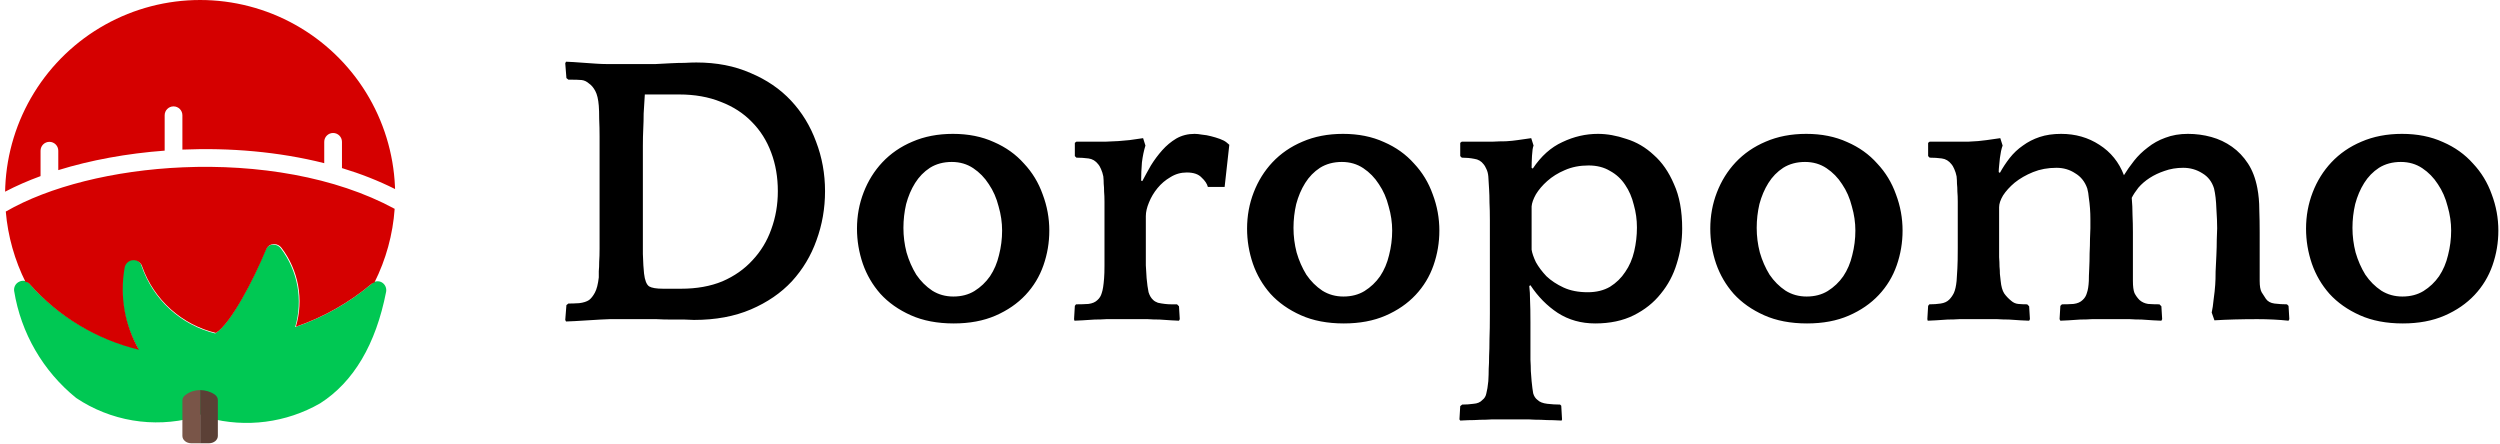
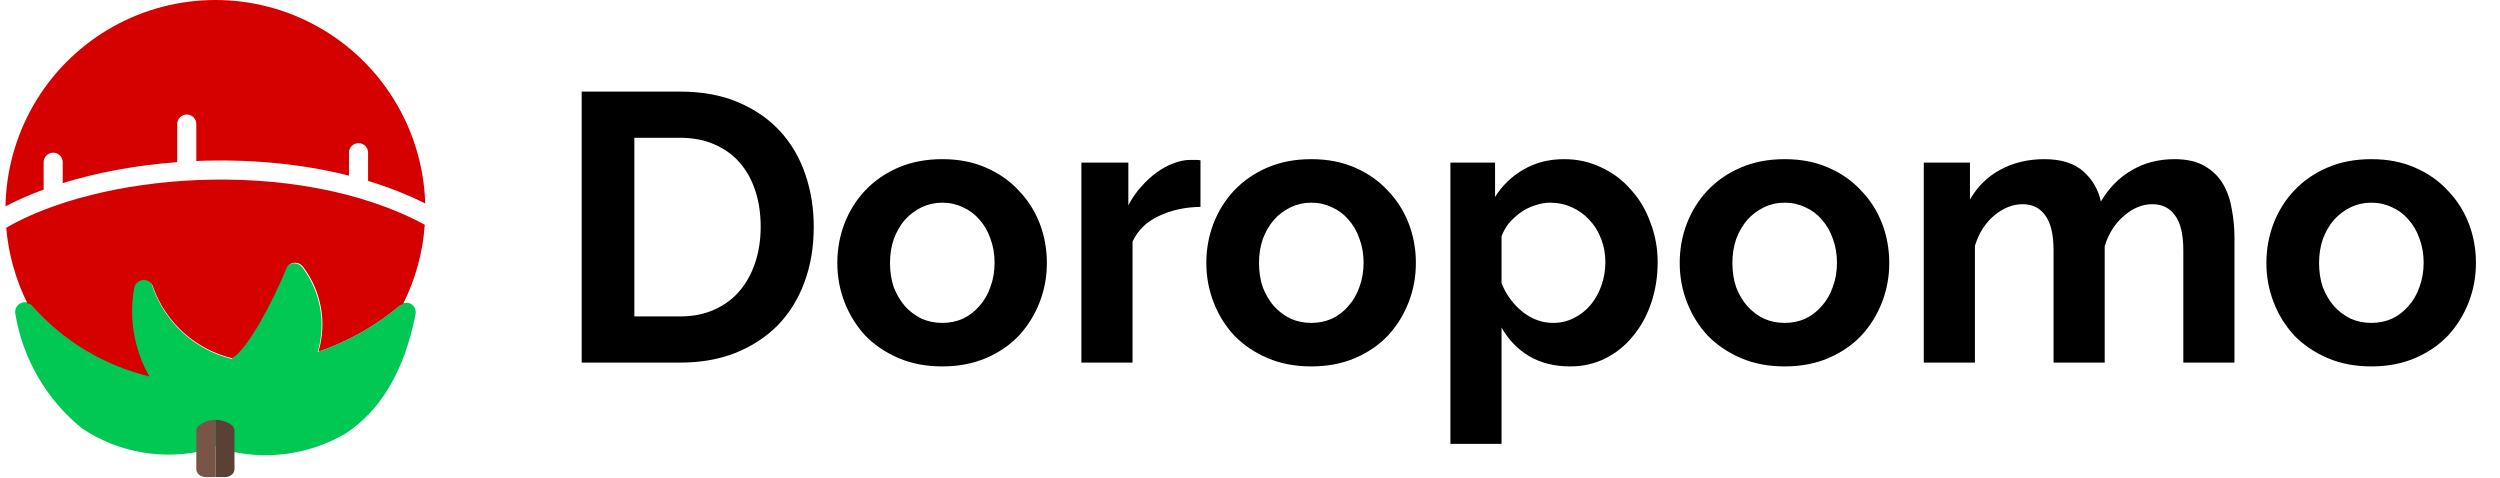
- <svg xmlns="http://www.w3.org/2000/svg" width="141" height="25" viewBox="0 0 141 25" fill="none">
-   <path d="M33.772 5.966C33.743 5.599 33.677 5.321 33.574 5.13C33.471 4.939 33.354 4.8 33.222 4.712C33.09 4.595 32.951 4.529 32.804 4.514C32.672 4.499 32.423 4.492 32.056 4.492L31.946 4.404L31.88 3.568L31.924 3.48C32.027 3.48 32.173 3.487 32.364 3.502C32.555 3.517 32.76 3.531 32.98 3.546C33.2 3.561 33.413 3.575 33.618 3.59C33.838 3.605 34.029 3.612 34.19 3.612H36.324C36.5 3.612 36.72 3.612 36.984 3.612C37.263 3.597 37.541 3.583 37.82 3.568C38.099 3.553 38.363 3.546 38.612 3.546C38.876 3.531 39.096 3.524 39.272 3.524C40.416 3.524 41.435 3.722 42.33 4.118C43.239 4.499 44.002 5.02 44.618 5.68C45.234 6.34 45.703 7.11 46.026 7.99C46.363 8.87 46.532 9.801 46.532 10.784C46.532 11.752 46.371 12.676 46.048 13.556C45.74 14.421 45.278 15.191 44.662 15.866C44.046 16.526 43.276 17.054 42.352 17.45C41.428 17.846 40.357 18.044 39.14 18.044C39.023 18.044 38.839 18.037 38.59 18.022C38.355 18.022 38.099 18.022 37.82 18.022C37.556 18.022 37.292 18.015 37.028 18C36.779 18 36.581 18 36.434 18H34.388C34.285 18 34.117 18.007 33.882 18.022C33.647 18.037 33.405 18.051 33.156 18.066C32.907 18.081 32.665 18.095 32.43 18.11C32.195 18.125 32.027 18.132 31.924 18.132L31.88 18.044L31.946 17.208L32.056 17.12C32.232 17.12 32.437 17.113 32.672 17.098C32.907 17.069 33.09 17.01 33.222 16.922C33.339 16.834 33.449 16.695 33.552 16.504C33.655 16.313 33.728 16.027 33.772 15.646C33.772 15.543 33.772 15.426 33.772 15.294C33.787 15.147 33.794 14.971 33.794 14.766C33.809 14.561 33.816 14.311 33.816 14.018C33.816 13.725 33.816 13.358 33.816 12.918V9.332C33.816 9.185 33.816 8.965 33.816 8.672C33.816 8.364 33.816 8.041 33.816 7.704C33.816 7.367 33.809 7.037 33.794 6.714C33.794 6.391 33.787 6.142 33.772 5.966ZM38.414 16.284C39.294 16.284 40.071 16.145 40.746 15.866C41.421 15.573 41.985 15.177 42.44 14.678C42.909 14.179 43.261 13.6 43.496 12.94C43.745 12.265 43.87 11.547 43.87 10.784C43.87 9.992 43.745 9.266 43.496 8.606C43.247 7.931 42.88 7.352 42.396 6.868C41.927 6.384 41.347 6.01 40.658 5.746C39.969 5.467 39.184 5.328 38.304 5.328H36.368C36.339 5.753 36.317 6.113 36.302 6.406C36.302 6.685 36.295 6.971 36.28 7.264C36.265 7.557 36.258 7.88 36.258 8.232C36.258 8.569 36.258 9.002 36.258 9.53V12.258C36.258 13.138 36.258 13.827 36.258 14.326C36.273 14.81 36.295 15.177 36.324 15.426C36.368 15.807 36.463 16.049 36.61 16.152C36.757 16.24 37.021 16.284 37.402 16.284H38.414ZM53.746 7.55C54.612 7.55 55.382 7.704 56.056 8.012C56.731 8.305 57.296 8.709 57.751 9.222C58.22 9.721 58.572 10.3 58.806 10.96C59.056 11.62 59.181 12.302 59.181 13.006C59.181 13.681 59.071 14.333 58.85 14.964C58.63 15.595 58.293 16.152 57.839 16.636C57.384 17.12 56.819 17.509 56.145 17.802C55.47 18.095 54.685 18.242 53.791 18.242C52.867 18.242 52.06 18.088 51.37 17.78C50.681 17.472 50.109 17.069 49.654 16.57C49.215 16.071 48.885 15.507 48.664 14.876C48.444 14.231 48.334 13.571 48.334 12.896C48.334 12.177 48.459 11.495 48.709 10.85C48.958 10.205 49.31 9.64 49.764 9.156C50.234 8.657 50.798 8.269 51.459 7.99C52.133 7.697 52.896 7.55 53.746 7.55ZM53.769 16.724C54.223 16.724 54.619 16.621 54.956 16.416C55.309 16.196 55.602 15.917 55.837 15.58C56.071 15.228 56.24 14.832 56.343 14.392C56.46 13.937 56.519 13.475 56.519 13.006C56.519 12.551 56.453 12.097 56.321 11.642C56.203 11.173 56.02 10.755 55.77 10.388C55.536 10.021 55.242 9.721 54.891 9.486C54.538 9.251 54.135 9.134 53.681 9.134C53.211 9.134 52.8 9.244 52.449 9.464C52.111 9.684 51.833 9.97 51.612 10.322C51.392 10.674 51.224 11.07 51.106 11.51C51.004 11.95 50.953 12.397 50.953 12.852C50.953 13.321 51.011 13.783 51.129 14.238C51.261 14.693 51.444 15.111 51.678 15.492C51.928 15.859 52.228 16.159 52.581 16.394C52.932 16.614 53.328 16.724 53.769 16.724ZM64.427 10.212C64.574 9.933 64.735 9.64 64.911 9.332C65.102 9.024 65.314 8.738 65.549 8.474C65.784 8.21 66.048 7.99 66.341 7.814C66.649 7.638 66.994 7.55 67.375 7.55C67.492 7.55 67.632 7.565 67.793 7.594C67.969 7.609 68.138 7.638 68.299 7.682C68.475 7.726 68.644 7.777 68.805 7.836C68.966 7.895 69.091 7.961 69.179 8.034L69.333 8.166L69.069 10.542H68.123C68.079 10.366 67.962 10.19 67.771 10.014C67.595 9.823 67.316 9.728 66.935 9.728C66.598 9.728 66.29 9.816 66.011 9.992C65.732 10.153 65.49 10.359 65.285 10.608C65.08 10.857 64.918 11.129 64.801 11.422C64.684 11.701 64.625 11.957 64.625 12.192V13.71C64.625 14.267 64.625 14.685 64.625 14.964C64.64 15.243 64.654 15.485 64.669 15.69C64.698 16.013 64.735 16.277 64.779 16.482C64.838 16.673 64.926 16.819 65.043 16.922C65.102 16.981 65.19 17.032 65.307 17.076C65.439 17.105 65.571 17.127 65.703 17.142C65.835 17.157 65.96 17.164 66.077 17.164C66.209 17.164 66.312 17.164 66.385 17.164L66.495 17.274L66.539 18L66.495 18.088C66.407 18.088 66.26 18.081 66.055 18.066C65.85 18.051 65.63 18.037 65.395 18.022C65.16 18.022 64.94 18.015 64.735 18C64.53 18 64.383 18 64.295 18H62.887C62.784 18 62.623 18 62.403 18C62.198 18.015 61.978 18.022 61.743 18.022C61.508 18.037 61.281 18.051 61.061 18.066C60.856 18.081 60.702 18.088 60.599 18.088L60.577 18L60.621 17.252L60.687 17.164C60.936 17.164 61.171 17.157 61.391 17.142C61.611 17.113 61.78 17.039 61.897 16.922C62.014 16.819 62.095 16.687 62.139 16.526C62.198 16.365 62.242 16.086 62.271 15.69C62.286 15.514 62.293 15.279 62.293 14.986C62.293 14.693 62.293 14.282 62.293 13.754V12.148C62.293 11.84 62.293 11.583 62.293 11.378C62.293 11.158 62.286 10.967 62.271 10.806C62.271 10.645 62.264 10.498 62.249 10.366C62.249 10.234 62.242 10.095 62.227 9.948C62.198 9.801 62.154 9.662 62.095 9.53C62.036 9.398 61.985 9.31 61.941 9.266C61.794 9.075 61.611 8.965 61.391 8.936C61.171 8.907 60.944 8.892 60.709 8.892L60.621 8.804V8.056L60.709 7.99H61.105C61.428 7.99 61.846 7.99 62.359 7.99C62.872 7.975 63.32 7.946 63.701 7.902L64.471 7.792L64.603 8.21C64.515 8.489 64.449 8.804 64.405 9.156C64.376 9.508 64.361 9.853 64.361 10.19L64.427 10.212ZM75.746 7.55C76.612 7.55 77.382 7.704 78.056 8.012C78.731 8.305 79.296 8.709 79.751 9.222C80.22 9.721 80.572 10.3 80.806 10.96C81.056 11.62 81.18 12.302 81.18 13.006C81.18 13.681 81.07 14.333 80.85 14.964C80.63 15.595 80.293 16.152 79.838 16.636C79.384 17.12 78.819 17.509 78.144 17.802C77.47 18.095 76.685 18.242 75.79 18.242C74.867 18.242 74.06 18.088 73.371 17.78C72.681 17.472 72.109 17.069 71.654 16.57C71.215 16.071 70.885 15.507 70.665 14.876C70.445 14.231 70.335 13.571 70.335 12.896C70.335 12.177 70.459 11.495 70.709 10.85C70.958 10.205 71.31 9.64 71.764 9.156C72.234 8.657 72.799 8.269 73.459 7.99C74.133 7.697 74.896 7.55 75.746 7.55ZM75.769 16.724C76.223 16.724 76.619 16.621 76.957 16.416C77.308 16.196 77.602 15.917 77.837 15.58C78.071 15.228 78.24 14.832 78.343 14.392C78.46 13.937 78.519 13.475 78.519 13.006C78.519 12.551 78.453 12.097 78.32 11.642C78.203 11.173 78.02 10.755 77.77 10.388C77.536 10.021 77.243 9.721 76.891 9.486C76.538 9.251 76.135 9.134 75.68 9.134C75.211 9.134 74.8 9.244 74.448 9.464C74.111 9.684 73.832 9.97 73.612 10.322C73.392 10.674 73.224 11.07 73.106 11.51C73.004 11.95 72.953 12.397 72.953 12.852C72.953 13.321 73.011 13.783 73.129 14.238C73.26 14.693 73.444 15.111 73.678 15.492C73.928 15.859 74.228 16.159 74.581 16.394C74.933 16.614 75.329 16.724 75.769 16.724ZM86.449 9.508C86.918 8.804 87.476 8.305 88.121 8.012C88.766 7.704 89.434 7.55 90.123 7.55C90.636 7.55 91.172 7.645 91.729 7.836C92.301 8.012 92.814 8.313 93.269 8.738C93.738 9.149 94.12 9.699 94.413 10.388C94.721 11.063 94.875 11.899 94.875 12.896C94.875 13.571 94.772 14.231 94.567 14.876C94.376 15.507 94.076 16.071 93.665 16.57C93.269 17.069 92.763 17.472 92.147 17.78C91.531 18.088 90.805 18.242 89.969 18.242C89.177 18.242 88.473 18.044 87.857 17.648C87.256 17.252 86.742 16.731 86.317 16.086L86.251 16.13C86.28 16.379 86.295 16.651 86.295 16.944C86.31 17.223 86.317 17.633 86.317 18.176C86.317 18.66 86.317 19.071 86.317 19.408C86.317 19.745 86.317 20.039 86.317 20.288C86.332 20.537 86.339 20.75 86.339 20.926C86.354 21.117 86.368 21.307 86.383 21.498C86.412 21.791 86.442 22.019 86.471 22.18C86.515 22.341 86.596 22.466 86.713 22.554C86.83 22.671 87.014 22.745 87.263 22.774C87.512 22.803 87.754 22.818 87.989 22.818L88.055 22.884L88.099 23.654L88.077 23.72C87.974 23.72 87.813 23.713 87.593 23.698C87.373 23.698 87.146 23.691 86.911 23.676C86.676 23.676 86.449 23.669 86.229 23.654C86.009 23.654 85.848 23.654 85.745 23.654H84.601C84.498 23.654 84.344 23.654 84.139 23.654C83.934 23.669 83.714 23.676 83.479 23.676C83.244 23.691 83.024 23.698 82.819 23.698C82.614 23.713 82.46 23.72 82.357 23.72L82.313 23.654L82.357 22.906L82.467 22.818C82.687 22.818 82.9 22.803 83.105 22.774C83.325 22.759 83.494 22.686 83.611 22.554C83.728 22.466 83.802 22.341 83.831 22.18C83.875 22.019 83.912 21.791 83.941 21.498C83.956 21.249 83.963 21.014 83.963 20.794C83.978 20.589 83.985 20.354 83.985 20.09C84 19.826 84.007 19.503 84.007 19.122C84.022 18.755 84.029 18.271 84.029 17.67V13.908C84.029 13.307 84.029 12.815 84.029 12.434C84.029 12.038 84.022 11.701 84.007 11.422C84.007 11.143 84 10.894 83.985 10.674C83.97 10.454 83.956 10.212 83.941 9.948C83.926 9.787 83.89 9.647 83.831 9.53C83.772 9.398 83.721 9.31 83.677 9.266C83.545 9.09 83.369 8.987 83.149 8.958C82.929 8.914 82.694 8.892 82.445 8.892L82.357 8.804V8.056L82.445 7.99H82.841C83.017 7.99 83.222 7.99 83.457 7.99C83.692 7.99 83.934 7.99 84.183 7.99C84.447 7.975 84.696 7.968 84.931 7.968C85.18 7.953 85.4 7.931 85.591 7.902L86.361 7.792L86.493 8.21C86.449 8.313 86.42 8.503 86.405 8.782C86.39 9.046 86.383 9.273 86.383 9.464L86.449 9.508ZM92.323 12.83C92.323 12.39 92.264 11.965 92.147 11.554C92.044 11.129 91.883 10.755 91.663 10.432C91.443 10.095 91.157 9.831 90.805 9.64C90.468 9.435 90.064 9.332 89.595 9.332C89.096 9.332 88.649 9.42 88.253 9.596C87.872 9.757 87.542 9.963 87.263 10.212C86.999 10.447 86.786 10.696 86.625 10.96C86.478 11.224 86.398 11.451 86.383 11.642V14.084C86.412 14.275 86.493 14.509 86.625 14.788C86.772 15.052 86.97 15.316 87.219 15.58C87.483 15.829 87.806 16.042 88.187 16.218C88.568 16.394 89.023 16.482 89.551 16.482C90.035 16.482 90.453 16.379 90.805 16.174C91.157 15.954 91.443 15.675 91.663 15.338C91.898 15.001 92.066 14.612 92.169 14.172C92.272 13.732 92.323 13.285 92.323 12.83ZM101.871 7.55C102.737 7.55 103.507 7.704 104.181 8.012C104.856 8.305 105.421 8.709 105.875 9.222C106.345 9.721 106.697 10.3 106.931 10.96C107.181 11.62 107.305 12.302 107.305 13.006C107.305 13.681 107.195 14.333 106.975 14.964C106.755 15.595 106.418 16.152 105.963 16.636C105.509 17.12 104.944 17.509 104.269 17.802C103.595 18.095 102.81 18.242 101.915 18.242C100.991 18.242 100.185 18.088 99.496 17.78C98.806 17.472 98.234 17.069 97.779 16.57C97.34 16.071 97.01 15.507 96.79 14.876C96.57 14.231 96.46 13.571 96.46 12.896C96.46 12.177 96.584 11.495 96.834 10.85C97.083 10.205 97.435 9.64 97.889 9.156C98.359 8.657 98.924 8.269 99.584 7.99C100.258 7.697 101.021 7.55 101.871 7.55ZM101.893 16.724C102.348 16.724 102.744 16.621 103.081 16.416C103.433 16.196 103.727 15.917 103.961 15.58C104.196 15.228 104.365 14.832 104.467 14.392C104.585 13.937 104.643 13.475 104.643 13.006C104.643 12.551 104.577 12.097 104.445 11.642C104.328 11.173 104.145 10.755 103.895 10.388C103.661 10.021 103.367 9.721 103.015 9.486C102.663 9.251 102.26 9.134 101.805 9.134C101.336 9.134 100.925 9.244 100.573 9.464C100.236 9.684 99.957 9.97 99.737 10.322C99.517 10.674 99.349 11.07 99.231 11.51C99.129 11.95 99.078 12.397 99.078 12.852C99.078 13.321 99.136 13.783 99.254 14.238C99.385 14.693 99.569 15.111 99.803 15.492C100.053 15.859 100.353 16.159 100.705 16.394C101.057 16.614 101.453 16.724 101.893 16.724ZM108.746 8.056L108.834 7.99H109.934C110.271 7.99 110.631 7.99 111.012 7.99C111.408 7.975 111.753 7.946 112.046 7.902L112.816 7.792L112.948 8.21C112.919 8.283 112.889 8.386 112.86 8.518C112.845 8.635 112.823 8.767 112.794 8.914C112.779 9.061 112.765 9.207 112.75 9.354C112.735 9.486 112.728 9.603 112.728 9.706L112.794 9.75C112.955 9.457 113.139 9.178 113.344 8.914C113.564 8.635 113.813 8.401 114.092 8.21C114.371 8.005 114.686 7.843 115.038 7.726C115.39 7.609 115.793 7.55 116.248 7.55C117.055 7.55 117.773 7.755 118.404 8.166C119.049 8.577 119.511 9.149 119.79 9.882C119.951 9.618 120.142 9.347 120.362 9.068C120.582 8.789 120.839 8.54 121.132 8.32C121.425 8.085 121.755 7.902 122.122 7.77C122.503 7.623 122.929 7.55 123.398 7.55C123.853 7.55 124.293 7.609 124.718 7.726C125.143 7.843 125.532 8.027 125.884 8.276C126.236 8.525 126.537 8.841 126.786 9.222C127.035 9.603 127.211 10.065 127.314 10.608C127.387 10.989 127.424 11.393 127.424 11.818C127.439 12.243 127.446 12.669 127.446 13.094V15.844C127.446 16.137 127.483 16.35 127.556 16.482C127.644 16.614 127.725 16.739 127.798 16.856C127.901 17.003 128.062 17.091 128.282 17.12C128.517 17.149 128.751 17.164 128.986 17.164L129.074 17.252L129.118 18L129.074 18.088C128.81 18.059 128.524 18.037 128.216 18.022C127.908 18.007 127.607 18 127.314 18C126.419 18 125.613 18.022 124.894 18.066L124.74 17.626C124.784 17.435 124.821 17.186 124.85 16.878C124.894 16.57 124.923 16.299 124.938 16.064C124.953 15.873 124.96 15.624 124.96 15.316C124.975 15.008 124.989 14.7 125.004 14.392C125.019 14.069 125.026 13.776 125.026 13.512C125.041 13.233 125.048 13.021 125.048 12.874C125.048 12.581 125.033 12.214 125.004 11.774C124.989 11.319 124.945 10.938 124.872 10.63C124.755 10.249 124.535 9.963 124.212 9.772C123.889 9.567 123.53 9.464 123.134 9.464C122.753 9.464 122.401 9.523 122.078 9.64C121.77 9.743 121.491 9.875 121.242 10.036C120.993 10.197 120.78 10.381 120.604 10.586C120.443 10.791 120.318 10.982 120.23 11.158C120.259 11.481 120.274 11.803 120.274 12.126C120.289 12.449 120.296 12.771 120.296 13.094V15.844C120.296 16.152 120.325 16.379 120.384 16.526C120.457 16.673 120.553 16.805 120.67 16.922C120.802 17.039 120.963 17.113 121.154 17.142C121.359 17.157 121.572 17.164 121.792 17.164L121.902 17.274L121.946 18L121.902 18.088C121.799 18.088 121.645 18.081 121.44 18.066C121.235 18.051 121.015 18.037 120.78 18.022C120.545 18.022 120.325 18.015 120.12 18C119.915 18 119.761 18 119.658 18H118.47C118.367 18 118.206 18 117.986 18C117.781 18.015 117.561 18.022 117.326 18.022C117.106 18.037 116.886 18.051 116.666 18.066C116.461 18.081 116.307 18.088 116.204 18.088L116.16 18L116.204 17.252L116.292 17.164C116.527 17.164 116.747 17.157 116.952 17.142C117.172 17.113 117.341 17.039 117.458 16.922C117.575 16.819 117.656 16.687 117.7 16.526C117.759 16.365 117.795 16.137 117.81 15.844C117.81 15.668 117.817 15.441 117.832 15.162C117.847 14.869 117.854 14.575 117.854 14.282C117.869 13.989 117.876 13.717 117.876 13.468C117.891 13.204 117.898 13.006 117.898 12.874C117.898 12.727 117.898 12.559 117.898 12.368C117.898 12.163 117.891 11.957 117.876 11.752C117.861 11.547 117.839 11.349 117.81 11.158C117.795 10.967 117.766 10.791 117.722 10.63C117.59 10.249 117.363 9.963 117.04 9.772C116.732 9.567 116.38 9.464 115.984 9.464C115.5 9.464 115.06 9.545 114.664 9.706C114.268 9.867 113.923 10.065 113.63 10.3C113.351 10.535 113.131 10.777 112.97 11.026C112.823 11.275 112.75 11.495 112.75 11.686V13.71C112.75 14.033 112.75 14.297 112.75 14.502C112.765 14.707 112.772 14.883 112.772 15.03C112.787 15.177 112.794 15.316 112.794 15.448C112.809 15.565 112.823 15.697 112.838 15.844C112.867 16.152 112.933 16.387 113.036 16.548C113.139 16.695 113.271 16.834 113.432 16.966C113.549 17.069 113.681 17.127 113.828 17.142C113.989 17.157 114.158 17.164 114.334 17.164L114.444 17.274L114.488 18L114.444 18.088C114.341 18.088 114.18 18.081 113.96 18.066C113.755 18.051 113.535 18.037 113.3 18.022C113.08 18.022 112.86 18.015 112.64 18C112.435 18 112.281 18 112.178 18H110.99C110.887 18 110.726 18 110.506 18C110.301 18.015 110.081 18.022 109.846 18.022C109.626 18.037 109.406 18.051 109.186 18.066C108.981 18.081 108.827 18.088 108.724 18.088L108.702 18L108.746 17.252L108.812 17.164C109.047 17.164 109.259 17.149 109.45 17.12C109.655 17.091 109.817 17.017 109.934 16.9C110.037 16.797 110.125 16.673 110.198 16.526C110.271 16.365 110.323 16.137 110.352 15.844C110.367 15.609 110.381 15.375 110.396 15.14C110.411 14.891 110.418 14.502 110.418 13.974V12.148C110.418 11.84 110.418 11.583 110.418 11.378C110.418 11.158 110.411 10.967 110.396 10.806C110.396 10.645 110.389 10.498 110.374 10.366C110.374 10.234 110.367 10.095 110.352 9.948C110.323 9.801 110.279 9.662 110.22 9.53C110.161 9.398 110.11 9.31 110.066 9.266C109.919 9.075 109.736 8.965 109.516 8.936C109.296 8.907 109.069 8.892 108.834 8.892L108.746 8.804V8.056ZM135.473 7.55C136.338 7.55 137.108 7.704 137.783 8.012C138.458 8.305 139.022 8.709 139.477 9.222C139.946 9.721 140.298 10.3 140.533 10.96C140.782 11.62 140.907 12.302 140.907 13.006C140.907 13.681 140.797 14.333 140.577 14.964C140.357 15.595 140.02 16.152 139.565 16.636C139.11 17.12 138.546 17.509 137.871 17.802C137.196 18.095 136.412 18.242 135.517 18.242C134.593 18.242 133.786 18.088 133.097 17.78C132.408 17.472 131.836 17.069 131.381 16.57C130.941 16.071 130.611 15.507 130.391 14.876C130.171 14.231 130.061 13.571 130.061 12.896C130.061 12.177 130.186 11.495 130.435 10.85C130.684 10.205 131.036 9.64 131.491 9.156C131.96 8.657 132.525 8.269 133.185 7.99C133.86 7.697 134.622 7.55 135.473 7.55ZM135.495 16.724C135.95 16.724 136.346 16.621 136.683 16.416C137.035 16.196 137.328 15.917 137.563 15.58C137.798 15.228 137.966 14.832 138.069 14.392C138.186 13.937 138.245 13.475 138.245 13.006C138.245 12.551 138.179 12.097 138.047 11.642C137.93 11.173 137.746 10.755 137.497 10.388C137.262 10.021 136.969 9.721 136.617 9.486C136.265 9.251 135.862 9.134 135.407 9.134C134.938 9.134 134.527 9.244 134.175 9.464C133.838 9.684 133.559 9.97 133.339 10.322C133.119 10.674 132.95 11.07 132.833 11.51C132.73 11.95 132.679 12.397 132.679 12.852C132.679 13.321 132.738 13.783 132.855 14.238C132.987 14.693 133.17 15.111 133.405 15.492C133.654 15.859 133.955 16.159 134.307 16.394C134.659 16.614 135.055 16.724 135.495 16.724Z" fill="black" />
+ <svg xmlns="http://www.w3.org/2000/svg" width="131" height="25" viewBox="0 0 131 25" fill="none">
+   <path d="M30.48 19V4.8H35.64C36.8 4.8 37.813 4.987 38.68 5.36C39.56 5.733 40.293 6.24 40.88 6.88C41.467 7.52 41.907 8.273 42.2 9.14C42.493 9.993 42.64 10.907 42.64 11.88C42.64 12.96 42.473 13.94 42.14 14.82C41.82 15.687 41.353 16.433 40.74 17.06C40.127 17.673 39.387 18.153 38.52 18.5C37.667 18.833 36.707 19 35.64 19H30.48ZM39.86 11.88C39.86 11.2 39.767 10.573 39.58 10C39.393 9.427 39.12 8.933 38.76 8.52C38.4 8.107 37.953 7.787 37.42 7.56C36.9 7.333 36.307 7.22 35.64 7.22H33.24V16.58H35.64C36.32 16.58 36.92 16.46 37.44 16.22C37.973 15.98 38.413 15.653 38.76 15.24C39.12 14.813 39.393 14.313 39.58 13.74C39.767 13.167 39.86 12.547 39.86 11.88ZM49.376 19.2C48.523 19.2 47.756 19.053 47.076 18.76C46.396 18.467 45.816 18.073 45.336 17.58C44.87 17.073 44.51 16.493 44.256 15.84C44.003 15.187 43.876 14.5 43.876 13.78C43.876 13.047 44.003 12.353 44.256 11.7C44.51 11.047 44.87 10.473 45.336 9.98C45.816 9.473 46.396 9.073 47.076 8.78C47.756 8.487 48.523 8.34 49.376 8.34C50.23 8.34 50.99 8.487 51.656 8.78C52.336 9.073 52.91 9.473 53.376 9.98C53.856 10.473 54.223 11.047 54.476 11.7C54.73 12.353 54.856 13.047 54.856 13.78C54.856 14.5 54.73 15.187 54.476 15.84C54.223 16.493 53.863 17.073 53.396 17.58C52.93 18.073 52.356 18.467 51.676 18.76C50.996 19.053 50.23 19.2 49.376 19.2ZM46.636 13.78C46.636 14.247 46.703 14.673 46.836 15.06C46.983 15.433 47.176 15.76 47.416 16.04C47.67 16.32 47.963 16.54 48.296 16.7C48.63 16.847 48.99 16.92 49.376 16.92C49.763 16.92 50.123 16.847 50.456 16.7C50.79 16.54 51.076 16.32 51.316 16.04C51.57 15.76 51.763 15.427 51.896 15.04C52.043 14.653 52.116 14.227 52.116 13.76C52.116 13.307 52.043 12.887 51.896 12.5C51.763 12.113 51.57 11.78 51.316 11.5C51.076 11.22 50.79 11.007 50.456 10.86C50.123 10.7 49.763 10.62 49.376 10.62C48.99 10.62 48.63 10.7 48.296 10.86C47.963 11.02 47.67 11.24 47.416 11.52C47.176 11.8 46.983 12.133 46.836 12.52C46.703 12.907 46.636 13.327 46.636 13.78ZM62.905 10.84C62.092 10.853 61.365 11.013 60.725 11.32C60.085 11.613 59.625 12.06 59.345 12.66V19H56.665V8.52H59.125V10.76C59.312 10.4 59.532 10.08 59.785 9.8C60.039 9.507 60.312 9.253 60.605 9.04C60.899 8.827 61.192 8.667 61.485 8.56C61.792 8.44 62.085 8.38 62.365 8.38C62.512 8.38 62.619 8.38 62.685 8.38C62.765 8.38 62.839 8.387 62.905 8.4V10.84ZM68.712 19.2C67.859 19.2 67.092 19.053 66.412 18.76C65.732 18.467 65.152 18.073 64.672 17.58C64.206 17.073 63.846 16.493 63.592 15.84C63.339 15.187 63.212 14.5 63.212 13.78C63.212 13.047 63.339 12.353 63.592 11.7C63.846 11.047 64.206 10.473 64.672 9.98C65.152 9.473 65.732 9.073 66.412 8.78C67.092 8.487 67.859 8.34 68.712 8.34C69.566 8.34 70.326 8.487 70.992 8.78C71.672 9.073 72.246 9.473 72.712 9.98C73.192 10.473 73.559 11.047 73.812 11.7C74.066 12.353 74.192 13.047 74.192 13.78C74.192 14.5 74.066 15.187 73.812 15.84C73.559 16.493 73.199 17.073 72.732 17.58C72.266 18.073 71.692 18.467 71.012 18.76C70.332 19.053 69.566 19.2 68.712 19.2ZM65.972 13.78C65.972 14.247 66.039 14.673 66.172 15.06C66.319 15.433 66.512 15.76 66.752 16.04C67.006 16.32 67.299 16.54 67.632 16.7C67.966 16.847 68.326 16.92 68.712 16.92C69.099 16.92 69.459 16.847 69.792 16.7C70.126 16.54 70.412 16.32 70.652 16.04C70.906 15.76 71.099 15.427 71.232 15.04C71.379 14.653 71.452 14.227 71.452 13.76C71.452 13.307 71.379 12.887 71.232 12.5C71.099 12.113 70.906 11.78 70.652 11.5C70.412 11.22 70.126 11.007 69.792 10.86C69.459 10.7 69.099 10.62 68.712 10.62C68.326 10.62 67.966 10.7 67.632 10.86C67.299 11.02 67.006 11.24 66.752 11.52C66.512 11.8 66.319 12.133 66.172 12.52C66.039 12.907 65.972 13.327 65.972 13.78ZM82.281 19.2C81.455 19.2 80.735 19.02 80.121 18.66C79.508 18.287 79.028 17.787 78.681 17.16V23.26H76.001V8.52H78.341V10.32C78.728 9.707 79.228 9.227 79.841 8.88C80.455 8.52 81.161 8.34 81.961 8.34C82.668 8.34 83.321 8.487 83.921 8.78C84.521 9.06 85.035 9.447 85.461 9.94C85.901 10.42 86.241 10.993 86.481 11.66C86.735 12.313 86.861 13.007 86.861 13.74C86.861 14.5 86.748 15.213 86.521 15.88C86.295 16.547 85.975 17.127 85.561 17.62C85.161 18.113 84.681 18.5 84.121 18.78C83.561 19.06 82.948 19.2 82.281 19.2ZM81.381 16.92C81.781 16.92 82.148 16.833 82.481 16.66C82.828 16.487 83.121 16.253 83.361 15.96C83.601 15.667 83.788 15.327 83.921 14.94C84.055 14.553 84.121 14.153 84.121 13.74C84.121 13.3 84.048 12.893 83.901 12.52C83.755 12.133 83.548 11.8 83.281 11.52C83.028 11.24 82.721 11.02 82.361 10.86C82.015 10.7 81.635 10.62 81.221 10.62C80.968 10.62 80.708 10.667 80.441 10.76C80.175 10.84 79.928 10.96 79.701 11.12C79.475 11.28 79.268 11.467 79.081 11.68C78.908 11.893 78.775 12.127 78.681 12.38V14.84C78.921 15.44 79.288 15.94 79.781 16.34C80.275 16.727 80.808 16.92 81.381 16.92ZM93.517 19.2C92.664 19.2 91.897 19.053 91.217 18.76C90.537 18.467 89.957 18.073 89.477 17.58C89.01 17.073 88.65 16.493 88.397 15.84C88.144 15.187 88.017 14.5 88.017 13.78C88.017 13.047 88.144 12.353 88.397 11.7C88.65 11.047 89.01 10.473 89.477 9.98C89.957 9.473 90.537 9.073 91.217 8.78C91.897 8.487 92.664 8.34 93.517 8.34C94.37 8.34 95.13 8.487 95.797 8.78C96.477 9.073 97.05 9.473 97.517 9.98C97.997 10.473 98.364 11.047 98.617 11.7C98.87 12.353 98.997 13.047 98.997 13.78C98.997 14.5 98.87 15.187 98.617 15.84C98.364 16.493 98.004 17.073 97.537 17.58C97.07 18.073 96.497 18.467 95.817 18.76C95.137 19.053 94.37 19.2 93.517 19.2ZM90.777 13.78C90.777 14.247 90.844 14.673 90.977 15.06C91.124 15.433 91.317 15.76 91.557 16.04C91.81 16.32 92.104 16.54 92.437 16.7C92.77 16.847 93.13 16.92 93.517 16.92C93.904 16.92 94.264 16.847 94.597 16.7C94.93 16.54 95.217 16.32 95.457 16.04C95.71 15.76 95.904 15.427 96.037 15.04C96.184 14.653 96.257 14.227 96.257 13.76C96.257 13.307 96.184 12.887 96.037 12.5C95.904 12.113 95.71 11.78 95.457 11.5C95.217 11.22 94.93 11.007 94.597 10.86C94.264 10.7 93.904 10.62 93.517 10.62C93.13 10.62 92.77 10.7 92.437 10.86C92.104 11.02 91.81 11.24 91.557 11.52C91.317 11.8 91.124 12.133 90.977 12.52C90.844 12.907 90.777 13.327 90.777 13.78ZM117.086 19H114.406V13.12C114.406 12.28 114.259 11.667 113.966 11.28C113.686 10.893 113.293 10.7 112.786 10.7C112.253 10.7 111.753 10.907 111.286 11.32C110.819 11.72 110.486 12.247 110.286 12.9V19H107.606V13.12C107.606 12.28 107.459 11.667 107.166 11.28C106.886 10.893 106.493 10.7 105.986 10.7C105.466 10.7 104.966 10.9 104.486 11.3C104.019 11.7 103.686 12.227 103.486 12.88V19H100.806V8.52H103.226V10.46C103.613 9.78 104.139 9.26 104.806 8.9C105.486 8.527 106.259 8.34 107.126 8.34C108.006 8.34 108.686 8.553 109.166 8.98C109.646 9.407 109.953 9.933 110.086 10.56C110.513 9.84 111.053 9.293 111.706 8.92C112.359 8.533 113.106 8.34 113.946 8.34C114.586 8.34 115.113 8.46 115.526 8.7C115.939 8.94 116.259 9.253 116.486 9.64C116.713 10.027 116.866 10.467 116.946 10.96C117.039 11.453 117.086 11.953 117.086 12.46V19ZM124.259 19.2C123.406 19.2 122.639 19.053 121.959 18.76C121.279 18.467 120.699 18.073 120.219 17.58C119.753 17.073 119.393 16.493 119.139 15.84C118.886 15.187 118.759 14.5 118.759 13.78C118.759 13.047 118.886 12.353 119.139 11.7C119.393 11.047 119.753 10.473 120.219 9.98C120.699 9.473 121.279 9.073 121.959 8.78C122.639 8.487 123.406 8.34 124.259 8.34C125.113 8.34 125.873 8.487 126.539 8.78C127.219 9.073 127.793 9.473 128.259 9.98C128.739 10.473 129.106 11.047 129.359 11.7C129.613 12.353 129.739 13.047 129.739 13.78C129.739 14.5 129.613 15.187 129.359 15.84C129.106 16.493 128.746 17.073 128.279 17.58C127.813 18.073 127.239 18.467 126.559 18.76C125.879 19.053 125.113 19.2 124.259 19.2ZM121.519 13.78C121.519 14.247 121.586 14.673 121.719 15.06C121.866 15.433 122.059 15.76 122.299 16.04C122.553 16.32 122.846 16.54 123.179 16.7C123.513 16.847 123.873 16.92 124.259 16.92C124.646 16.92 125.006 16.847 125.339 16.7C125.673 16.54 125.959 16.32 126.199 16.04C126.453 15.76 126.646 15.427 126.779 15.04C126.926 14.653 126.999 14.227 126.999 13.76C126.999 13.307 126.926 12.887 126.779 12.5C126.646 12.113 126.453 11.78 126.199 11.5C125.959 11.22 125.673 11.007 125.339 10.86C125.006 10.7 124.646 10.62 124.259 10.62C123.873 10.62 123.513 10.7 123.179 10.86C122.846 11.02 122.553 11.24 122.299 11.52C122.059 11.8 121.866 12.133 121.719 12.52C121.586 12.907 121.519 13.327 121.519 13.78Z" fill="black" />
  <path d="M4.297 22.447C5.256 23.088 6.34 23.518 7.478 23.71C8.615 23.901 9.781 23.849 10.897 23.557C10.979 23.541 11.055 23.503 11.117 23.447C11.167 23.404 11.231 23.381 11.297 23.381C11.363 23.381 11.426 23.404 11.477 23.447C11.511 23.485 11.552 23.515 11.599 23.536C11.645 23.556 11.696 23.567 11.747 23.567C13.876 24.14 16.145 23.845 18.057 22.747C19.937 21.547 21.197 19.427 21.777 16.457C21.796 16.355 21.783 16.249 21.74 16.154C21.697 16.059 21.626 15.98 21.537 15.927C21.445 15.874 21.338 15.854 21.233 15.868C21.128 15.883 21.031 15.931 20.957 16.007C19.685 17.082 18.223 17.909 16.647 18.447C16.869 17.695 16.912 16.901 16.771 16.13C16.631 15.359 16.31 14.632 15.837 14.007C15.789 13.943 15.727 13.89 15.656 13.854C15.585 13.818 15.507 13.798 15.427 13.797L15.367 13.797C15.278 13.807 15.194 13.842 15.124 13.896C15.053 13.951 14.999 14.024 14.967 14.107C14.267 15.807 12.967 18.297 12.137 18.807C11.182 18.572 10.302 18.1 9.577 17.436C8.852 16.773 8.305 15.937 7.987 15.007C7.958 14.892 7.889 14.791 7.793 14.721C7.698 14.651 7.58 14.616 7.462 14.623C7.344 14.631 7.231 14.679 7.145 14.76C7.058 14.841 7.002 14.949 6.987 15.067C6.708 16.651 6.995 18.283 7.797 19.677C5.428 19.104 3.29 17.824 1.667 16.007C1.599 15.923 1.504 15.866 1.398 15.844C1.292 15.822 1.183 15.837 1.087 15.887C0.989 15.931 0.908 16.005 0.856 16.099C0.804 16.193 0.783 16.3 0.797 16.407C1.18 18.782 2.426 20.933 4.297 22.447Z" fill="#00C853" />
  <path d="M11.787 25C11.919 25 12.046 24.956 12.14 24.879C12.234 24.801 12.287 24.695 12.287 24.586L12.287 22.564C12.287 22.503 12.271 22.444 12.24 22.389C12.208 22.335 12.163 22.287 12.107 22.249C11.876 22.09 11.586 22.003 11.287 22L11.287 25L11.787 25Z" fill="#5B4036" />
  <path d="M10.787 25L11.287 25L11.287 22C10.991 22.001 10.706 22.093 10.487 22.257C10.428 22.293 10.38 22.338 10.345 22.392C10.31 22.445 10.29 22.503 10.287 22.564L10.287 24.586C10.287 24.695 10.339 24.801 10.433 24.879C10.527 24.956 10.654 25 10.787 25Z" fill="#795548" />
  <path fill-rule="evenodd" clip-rule="evenodd" d="M1.667 16.017C1.613 15.953 1.539 15.911 1.457 15.897V15.937C0.827 14.682 0.444 13.322 0.326 11.932C2.761 10.525 6.411 9.604 10.308 9.437C14.507 9.257 18.901 9.956 22.259 11.778C22.157 13.222 21.77 14.636 21.117 15.937C21.059 15.948 21.004 15.972 20.957 16.007C19.695 17.07 18.247 17.891 16.687 18.427C16.911 17.674 16.954 16.878 16.814 16.105C16.673 15.332 16.352 14.603 15.877 13.977C15.829 13.913 15.767 13.86 15.696 13.824C15.625 13.787 15.547 13.768 15.467 13.767H15.407C15.318 13.777 15.234 13.812 15.164 13.866C15.093 13.921 15.039 13.994 15.007 14.077C14.307 15.777 13.007 18.267 12.177 18.777C11.231 18.549 10.357 18.09 9.632 17.441C8.908 16.791 8.356 15.972 8.027 15.057C7.998 14.942 7.929 14.841 7.833 14.771C7.738 14.701 7.62 14.666 7.502 14.674C7.384 14.681 7.271 14.729 7.185 14.81C7.098 14.891 7.042 14.999 7.027 15.117C6.748 16.701 7.035 18.333 7.837 19.727C5.449 19.151 3.295 17.856 1.667 16.017ZM22.282 10.662C21.34 10.19 20.334 9.797 19.287 9.48V8C19.287 7.724 19.063 7.5 18.787 7.5C18.511 7.5 18.287 7.724 18.287 8V9.203C15.719 8.554 12.95 8.325 10.287 8.437V6.5C10.287 6.224 10.063 6 9.787 6C9.511 6 9.287 6.224 9.287 6.5V8.496C7.162 8.654 5.108 9.031 3.287 9.595V8.5C3.287 8.224 3.063 8 2.787 8C2.511 8 2.287 8.224 2.287 8.5V9.933C1.572 10.195 0.902 10.488 0.288 10.811C0.29 10.714 0.293 10.617 0.297 10.52C0.379 8.645 0.939 6.823 1.925 5.225C2.91 3.628 4.287 2.309 5.926 1.395C7.565 0.48 9.41 0 11.287 0C13.163 0 15.009 0.48 16.648 1.395C18.286 2.309 19.664 3.628 20.649 5.225C21.634 6.823 22.194 8.645 22.276 10.52C22.278 10.568 22.28 10.615 22.282 10.662Z" fill="#D50000" />
</svg>
